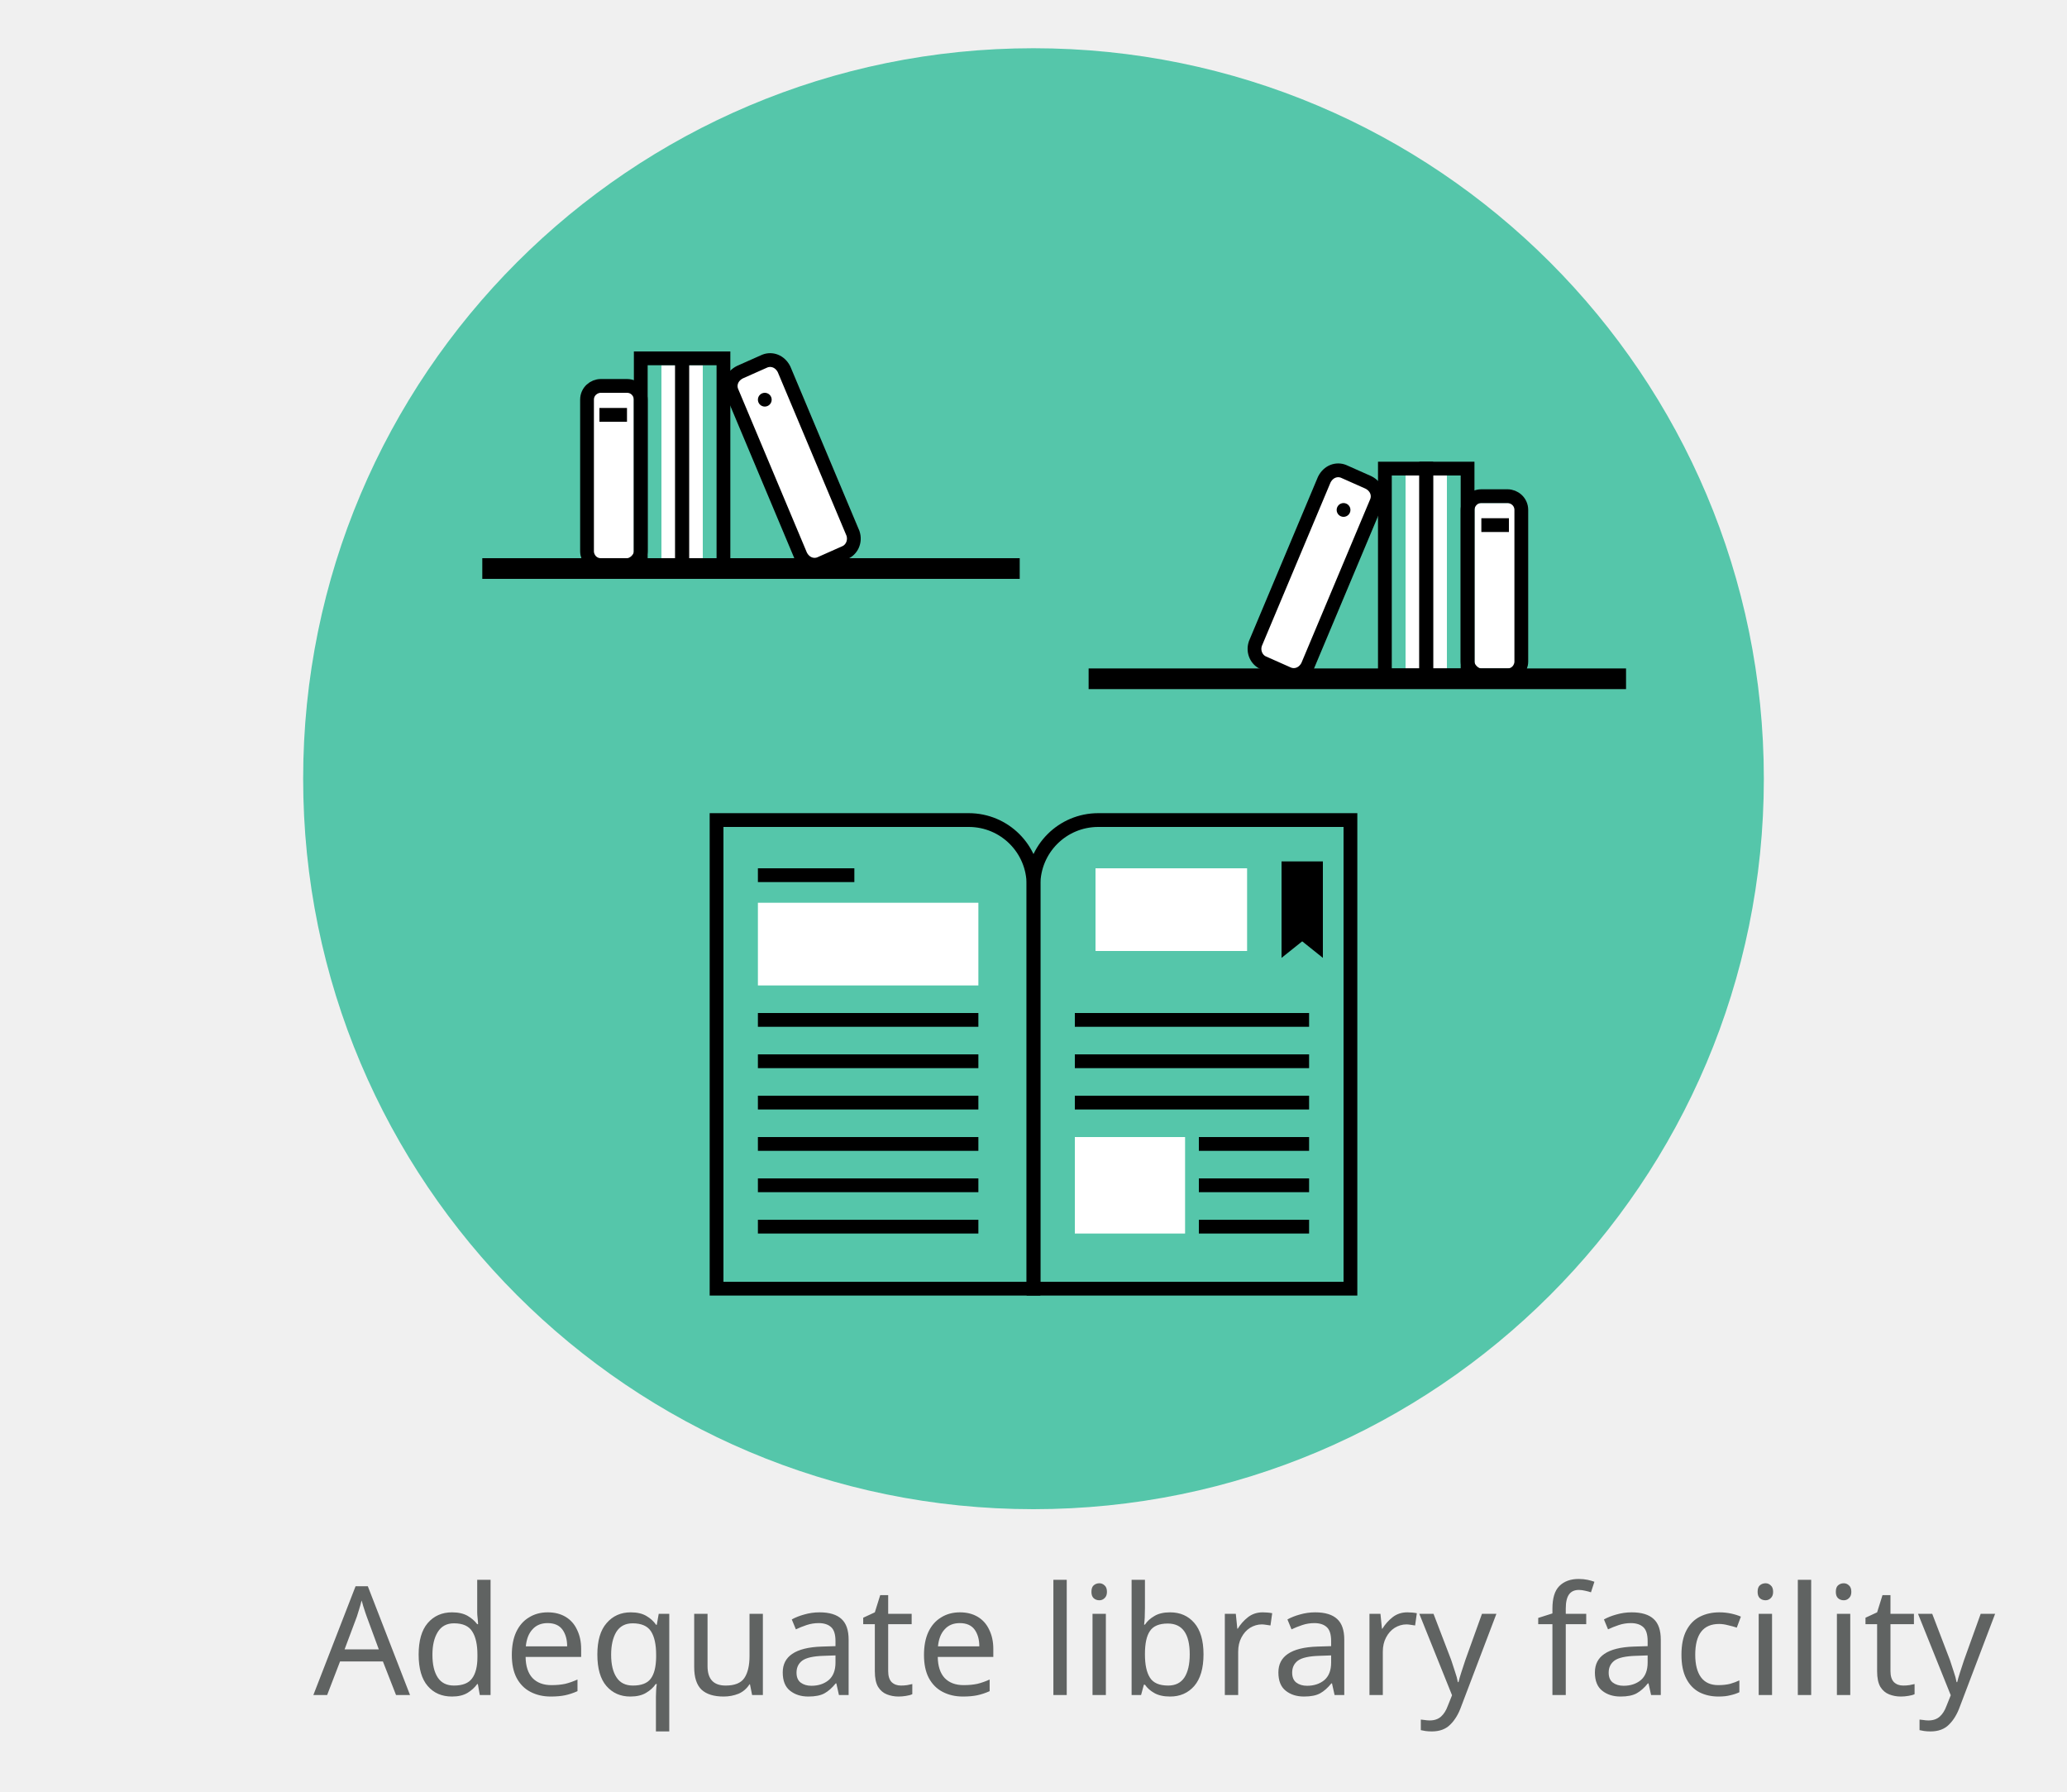
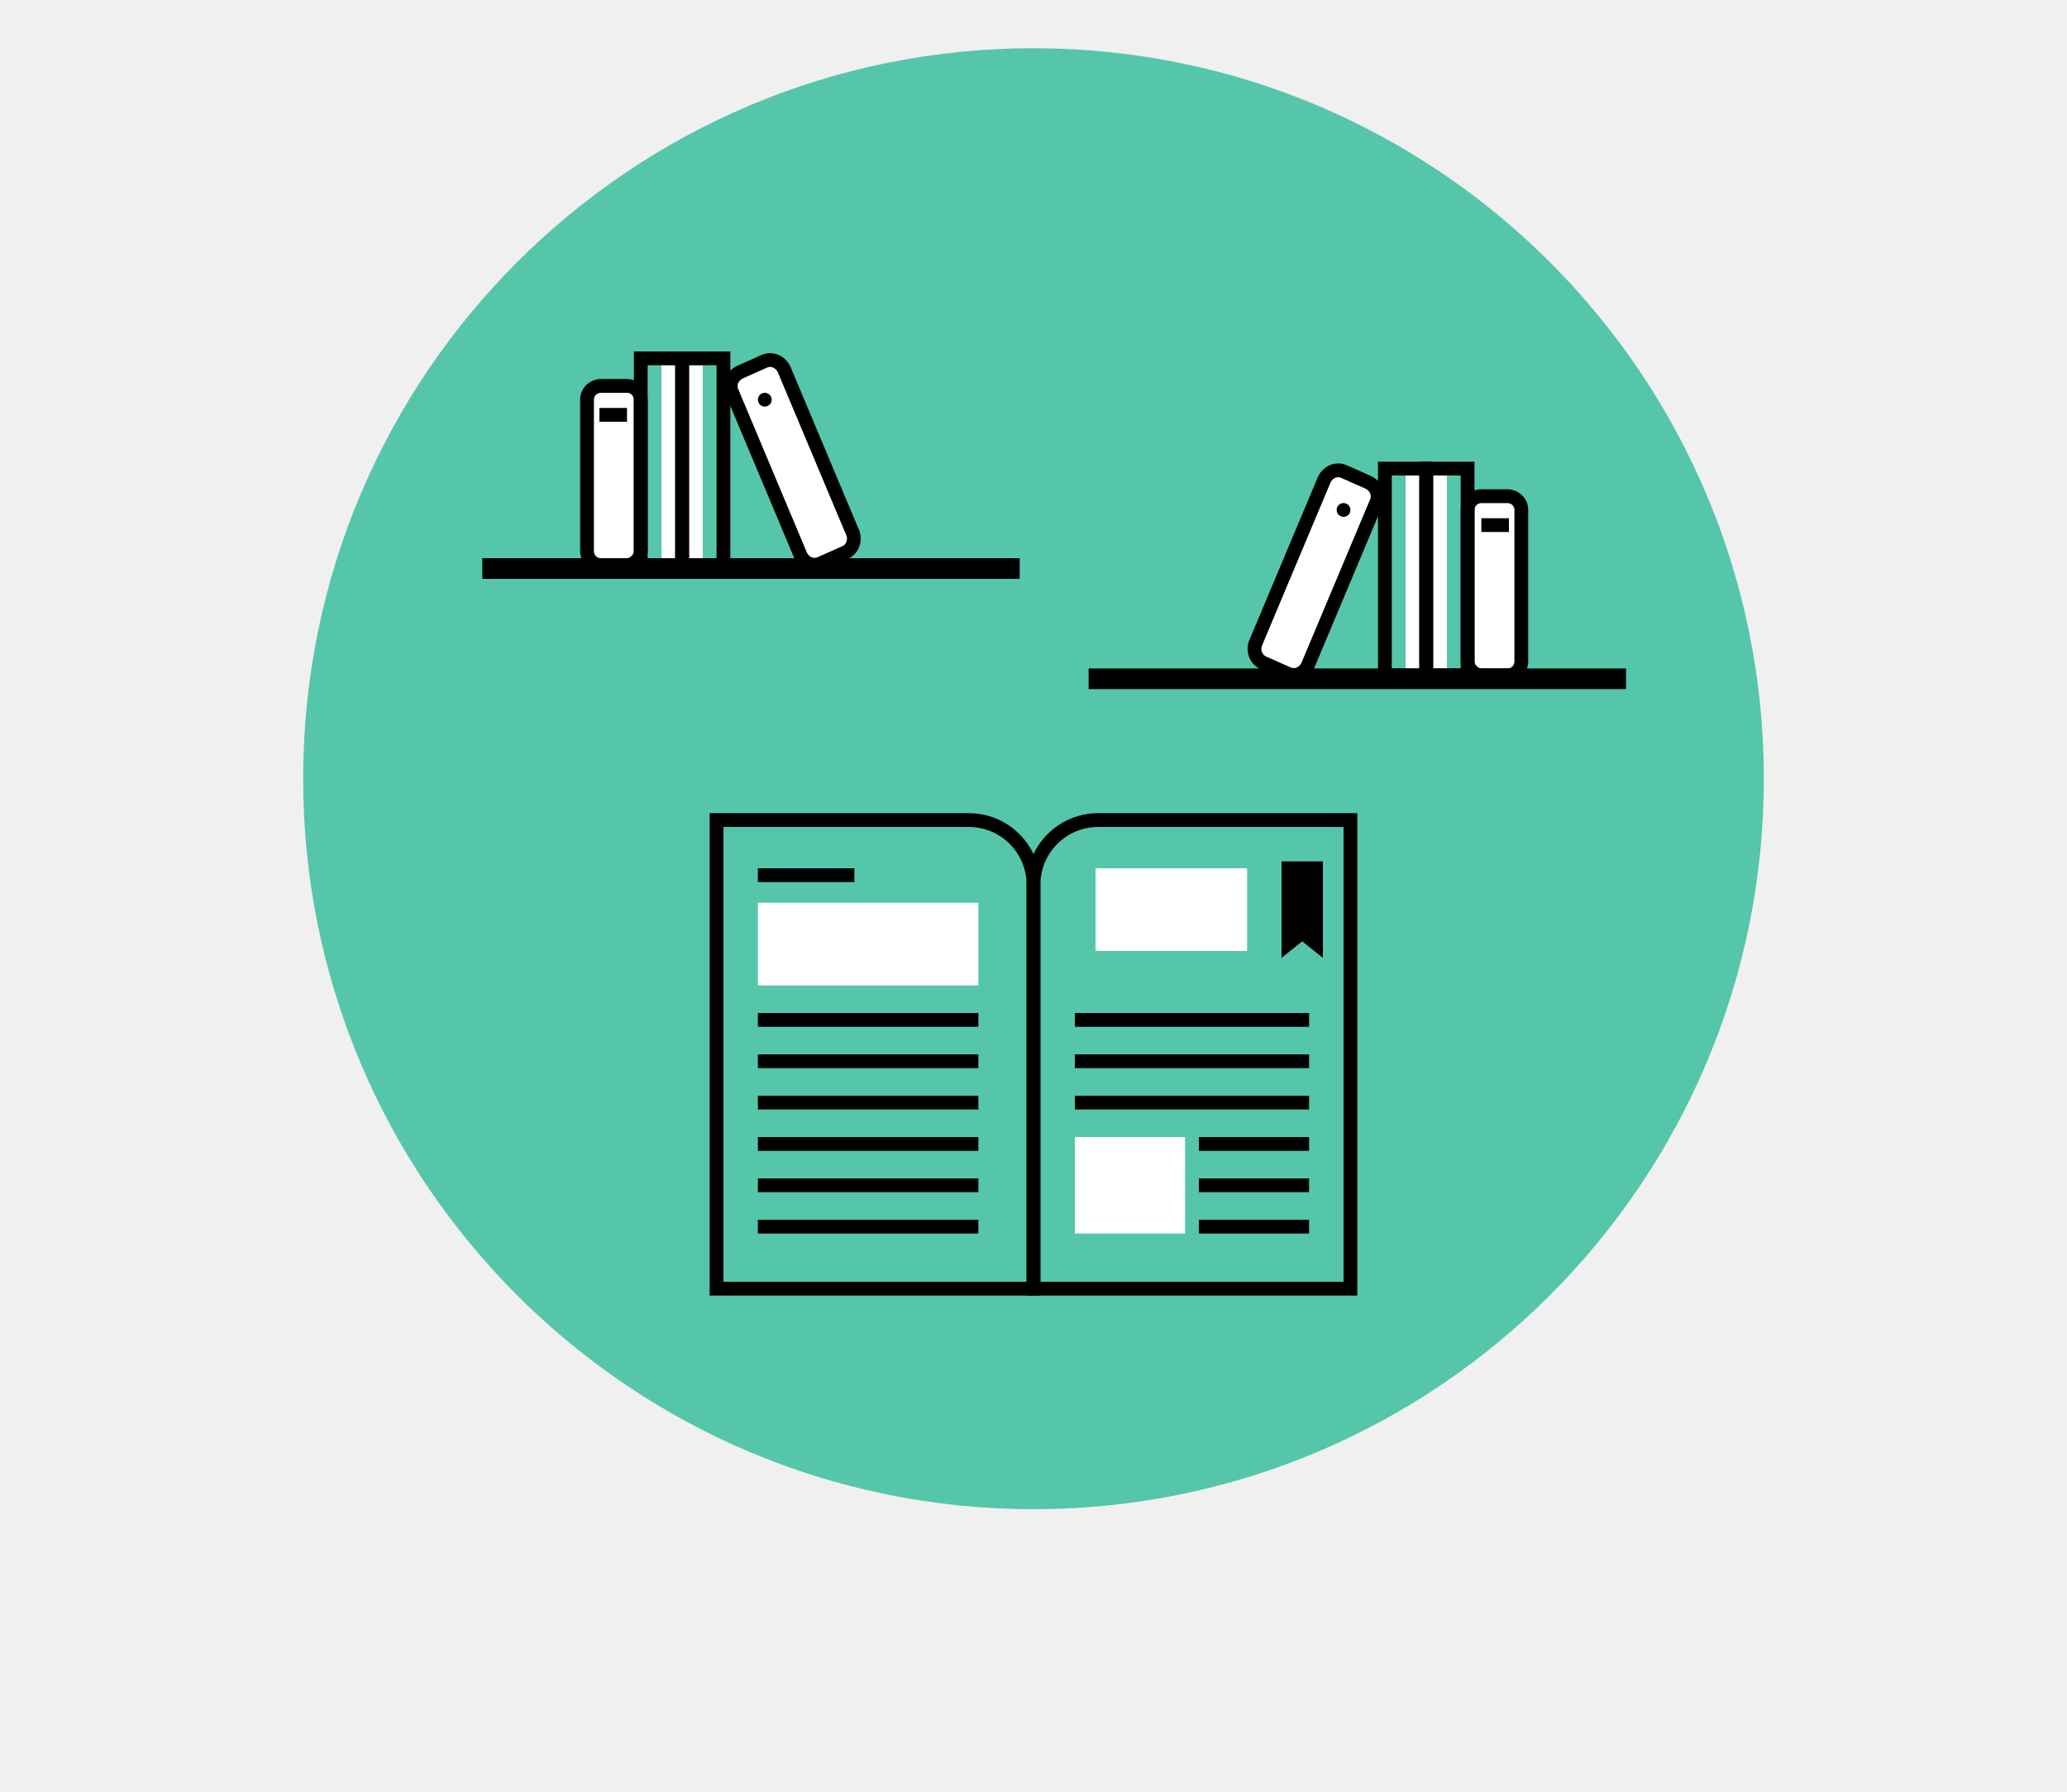
<svg xmlns="http://www.w3.org/2000/svg" version="1.1" id="Layer_1" x="0px" y="0px" viewBox="0 0 150 130" style="enable-background:new 0 0 150 130;" xml:space="preserve">
  <style type="text/css">
	.st0{opacity:0.7;fill-rule:evenodd;clip-rule:evenodd;fill:#13b38b;}
	.st1{fill-rule:evenodd;clip-rule:evenodd;fill:#FFFFFF;}
	.st2{fill-rule:evenodd;clip-rule:evenodd;fill:none;stroke:#000000;stroke-miterlimit:10;}
	.st3{fill-rule:evenodd;clip-rule:evenodd;}
	.st4{fill:#606362;}
	.st5{fill-rule:evenodd;clip-rule:evenodd;fill:none;}
	.st6{font-family:'CenturyGothic';}
	.st7{font-size:9px;}
	.st8{fill-rule:evenodd;clip-rule:evenodd;fill:none;stroke:#000000;stroke-width:0.5;stroke-miterlimit:10;}
	.st9{fill:none;stroke:#000000;stroke-miterlimit:10;}
	.st10{fill:#FFFFFF;}
	.st11{fill:none;stroke:#000000;}
	.st12{fill:#FFFFFF;stroke:#000000;stroke-width:0.5;stroke-linecap:round;stroke-linejoin:round;stroke-miterlimit:10;}
	.st13{fill:#020202;}
	.st14{fill-rule:evenodd;clip-rule:evenodd;fill:#FFFFFF;stroke:#020202;stroke-width:0.5;stroke-miterlimit:10;}
	.st15{opacity:0.5;fill:#13b38b;}
	.st16{fill:#3DA96C;}
	#text{font-size:11px;}
</style>
  <g>
    <g>
      <circle class="st0" cx="75" cy="56.5" r="53" />
      <g>
        <rect x="48" y="26.5" class="st1" width="3" height="15" />
        <path class="st1" d="M61.3,40.1l-1.8,0.8c-0.5,0.2-1.1,0-1.4-0.6l-5-11.9c-0.2-0.5,0-1.1,0.6-1.4l1.8-0.8c0.5-0.2,1.1,0,1.4,0.6     l5,11.9C62.1,39.3,61.8,39.9,61.3,40.1z" />
        <rect x="43" y="28.5" class="st1" width="3" height="12" />
        <rect x="35" y="40.5" class="st3" width="39" height="1.5" />
        <path class="st2" d="M45.5,41h-1.9c-0.6,0-1-0.5-1-1V29c0-0.6,0.5-1,1-1h1.9c0.6,0,1,0.5,1,1V40C46.5,40.5,46,41,45.5,41z" />
        <rect x="46.5" y="26" class="st2" width="3" height="15" />
        <rect x="49.5" y="26" class="st2" width="3" height="15" />
        <path class="st2" d="M61.3,40.1l-1.8,0.8c-0.5,0.2-1.1,0-1.4-0.6l-5-11.9c-0.2-0.5,0-1.1,0.6-1.4l1.8-0.8c0.5-0.2,1.1,0,1.4,0.6     l5,11.9C62.1,39.3,61.8,39.9,61.3,40.1z" />
        <polygon class="st2" points="45.5,30.1 43.5,30.1 43.5,30.1 45.5,30.1    " />
        <circle class="st3" cx="55.5" cy="29" r="0.5" />
      </g>
      <g>
        <rect x="102" y="34.5" transform="matrix(-1 -4.486867e-11 4.486867e-11 -1 207 84)" class="st1" width="3" height="15" />
        <path class="st1" d="M91.7,48.1l1.8,0.8c0.5,0.2,1.1,0,1.4-0.6l5-11.9c0.2-0.5,0-1.1-0.6-1.4l-1.8-0.8c-0.5-0.2-1.1,0-1.4,0.6     l-5,11.9C90.9,47.3,91.2,47.9,91.7,48.1z" />
        <rect x="107" y="36.5" transform="matrix(-1 -4.486867e-11 4.486867e-11 -1 217 85)" class="st1" width="3" height="12" />
        <rect x="79" y="48.5" transform="matrix(-1 -4.491530e-11 4.491530e-11 -1 197 98.5)" class="st3" width="39" height="1.5" />
        <path class="st2" d="M107.5,49h1.9c0.6,0,1-0.5,1-1V37c0-0.6-0.5-1-1-1h-1.9c-0.6,0-1,0.5-1,1V48C106.5,48.5,107,49,107.5,49z" />
        <rect x="103.5" y="34" transform="matrix(-1 -4.486867e-11 4.486867e-11 -1 210 83)" class="st2" width="3" height="15" />
        <rect x="100.5" y="34" transform="matrix(-1 -4.486867e-11 4.486867e-11 -1 204 83)" class="st2" width="3" height="15" />
        <path class="st2" d="M91.7,48.1l1.8,0.8c0.5,0.2,1.1,0,1.4-0.6l5-11.9c0.2-0.5,0-1.1-0.6-1.4l-1.8-0.8c-0.5-0.2-1.1,0-1.4,0.6     l-5,11.9C90.9,47.3,91.2,47.9,91.7,48.1z" />
        <polygon class="st2" points="107.5,38.1 109.5,38.1 109.5,38.1 107.5,38.1    " />
        <circle class="st3" cx="97.5" cy="37" r="0.5" />
      </g>
      <g>
        <path class="st2" d="M75,93.5H52v-34h18.3c2.6,0,4.7,2.1,4.7,4.7V93.5z" />
        <rect x="55" y="65.5" class="st1" width="16" height="6" />
        <line class="st2" x1="55" y1="63.5" x2="62" y2="63.5" />
        <line class="st2" x1="55" y1="74" x2="71" y2="74" />
        <line class="st2" x1="78" y1="74" x2="95" y2="74" />
        <line class="st2" x1="78" y1="77" x2="95" y2="77" />
        <line class="st2" x1="78" y1="80" x2="95" y2="80" />
        <line class="st2" x1="87" y1="83" x2="95" y2="83" />
        <line class="st2" x1="87" y1="86" x2="95" y2="86" />
        <line class="st2" x1="87" y1="89" x2="95" y2="89" />
        <line class="st2" x1="55" y1="77" x2="71" y2="77" />
        <line class="st2" x1="55" y1="80" x2="71" y2="80" />
        <line class="st2" x1="55" y1="83" x2="71" y2="83" />
        <line class="st2" x1="55" y1="86" x2="71" y2="86" />
        <line class="st2" x1="55" y1="89" x2="71" y2="89" />
        <path class="st2" d="M75,93.5h23v-34H79.7c-2.6,0-4.7,2.1-4.7,4.7V93.5z" />
        <polygon class="st3" points="93,62.5 96,62.5 96,69.5 94.5,68.3 93,69.5    " />
        <rect x="78" y="82.5" class="st1" width="8" height="7" />
        <rect x="79.5" y="63" class="st1" width="11" height="6" />
      </g>
    </g>
    <rect x="20.3" y="116.4" class="st5" width="109.3" height="10.1" />
-     <text transform="matrix(1 0 0 1 22.74 122.9844)" class="st4 st6 st7" id="text">Adequate library facility</text>
  </g>
</svg>
